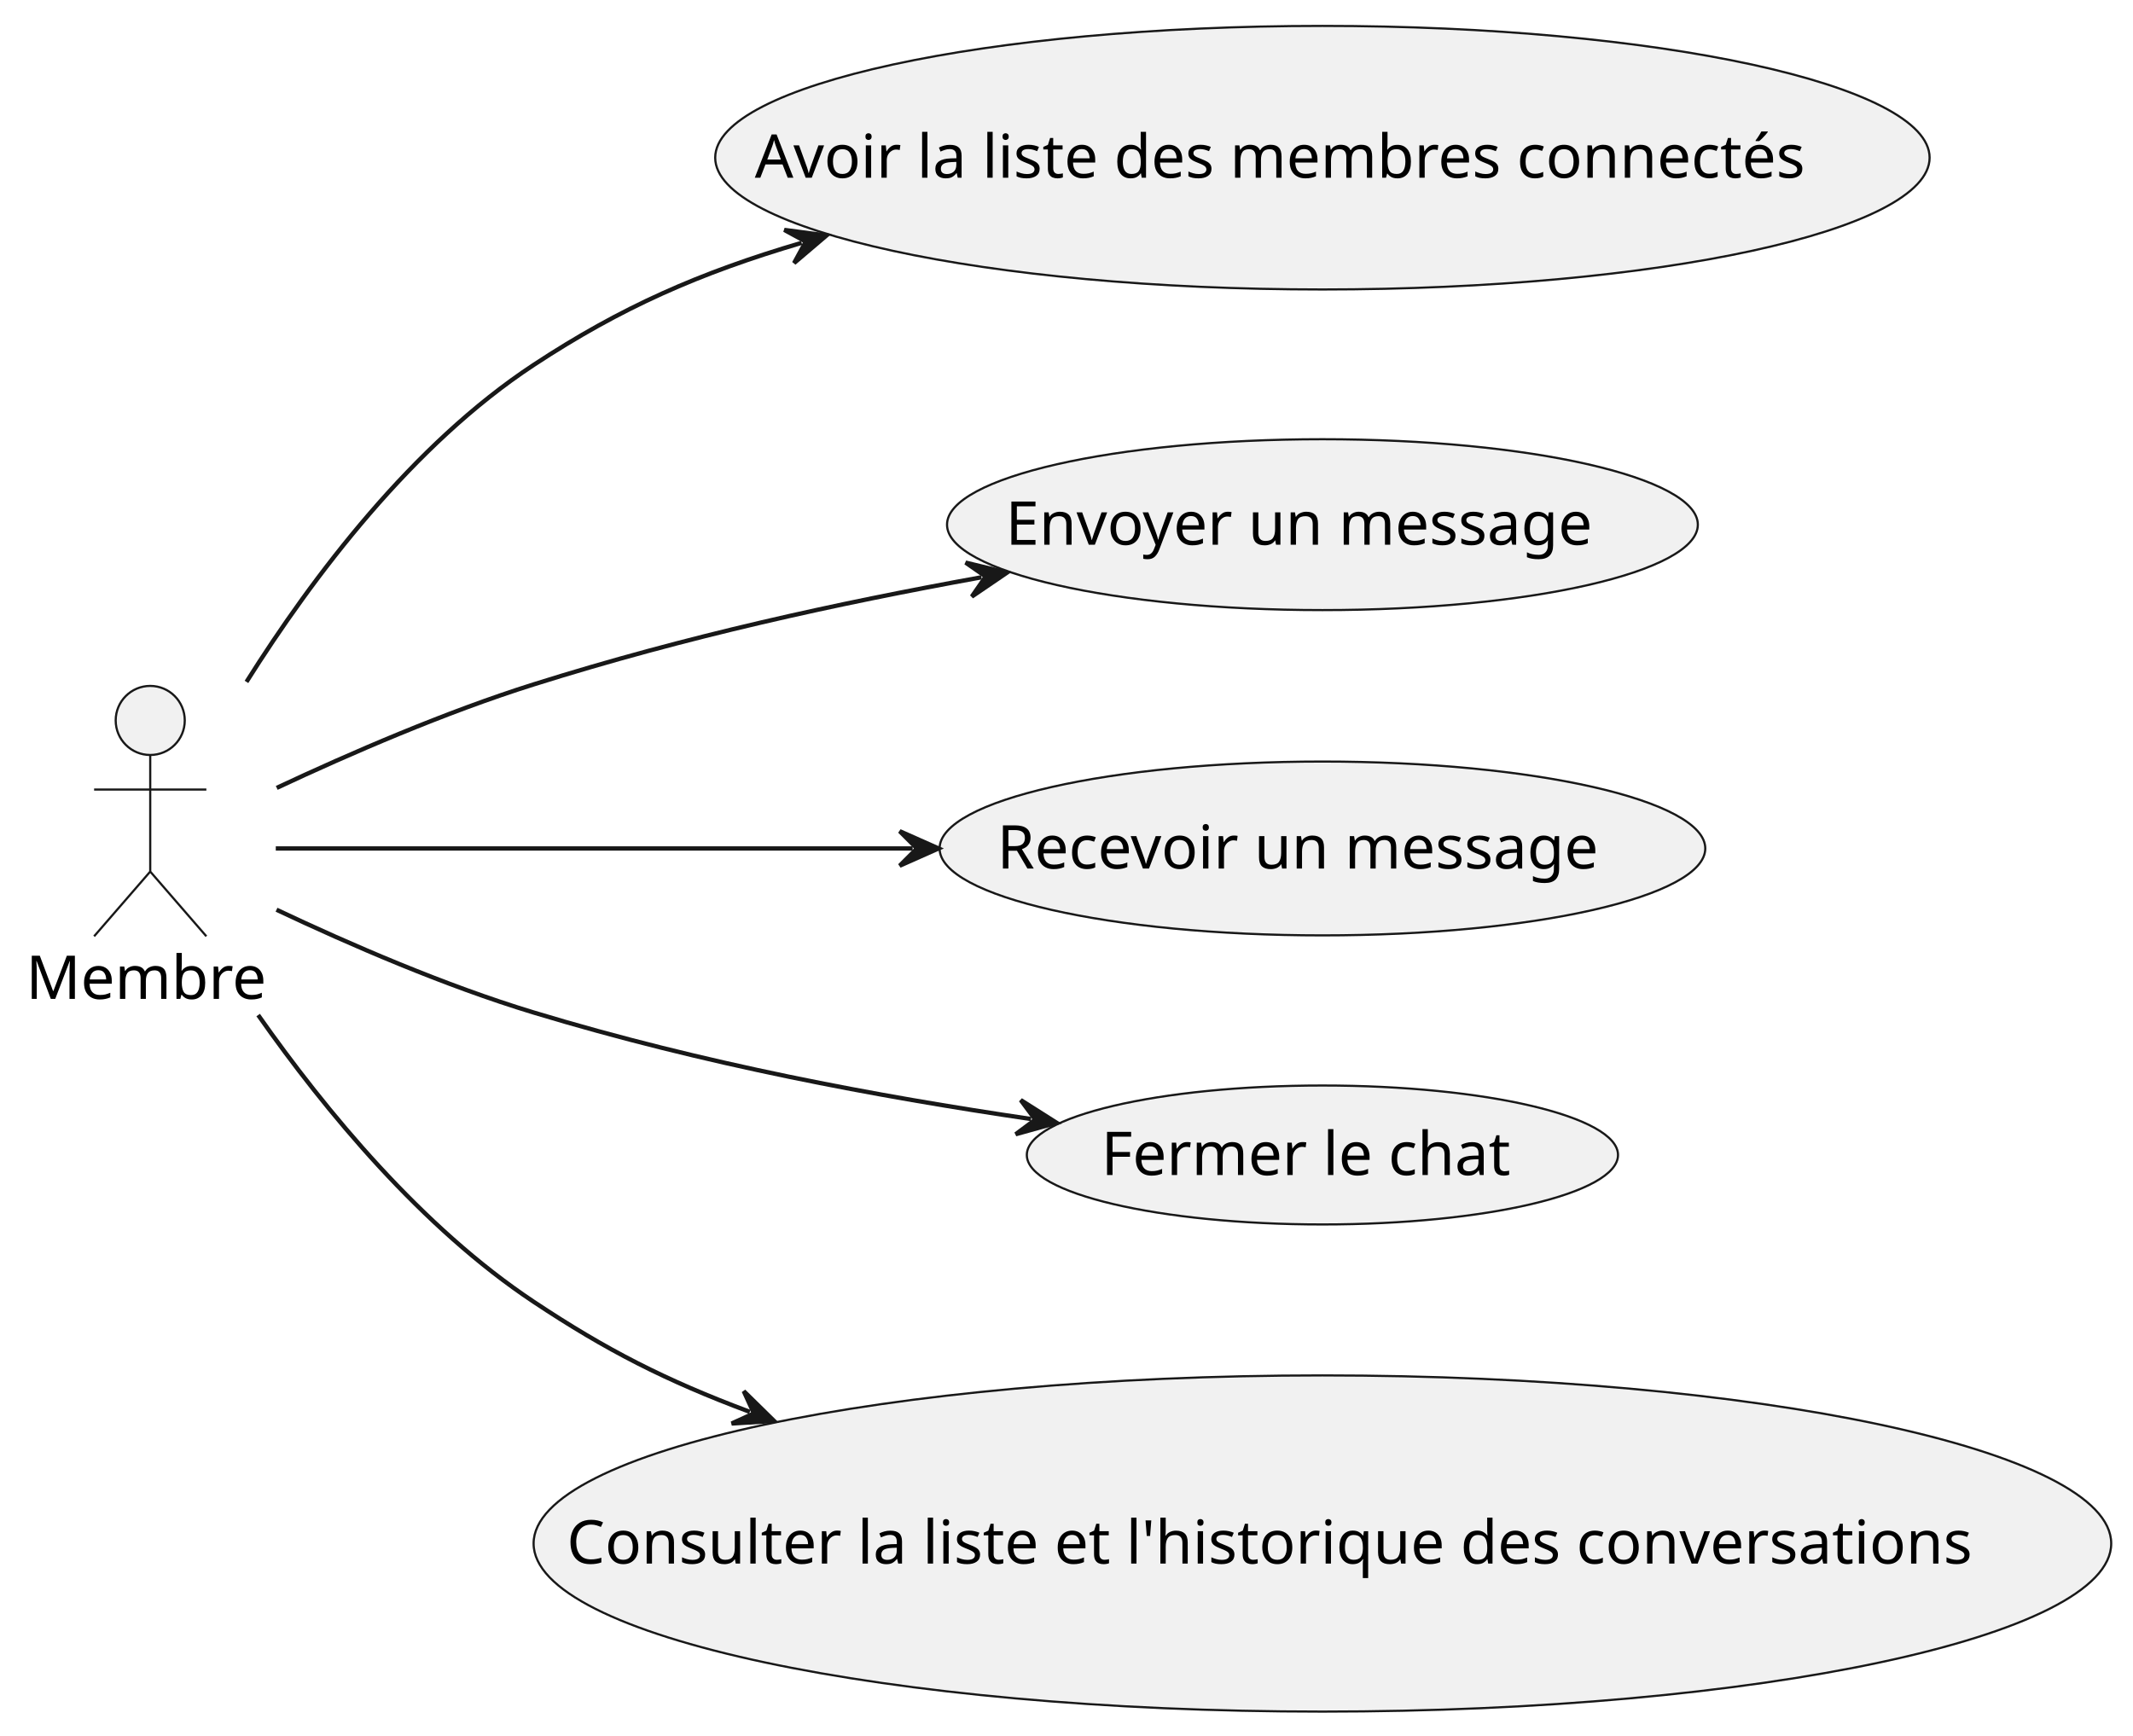
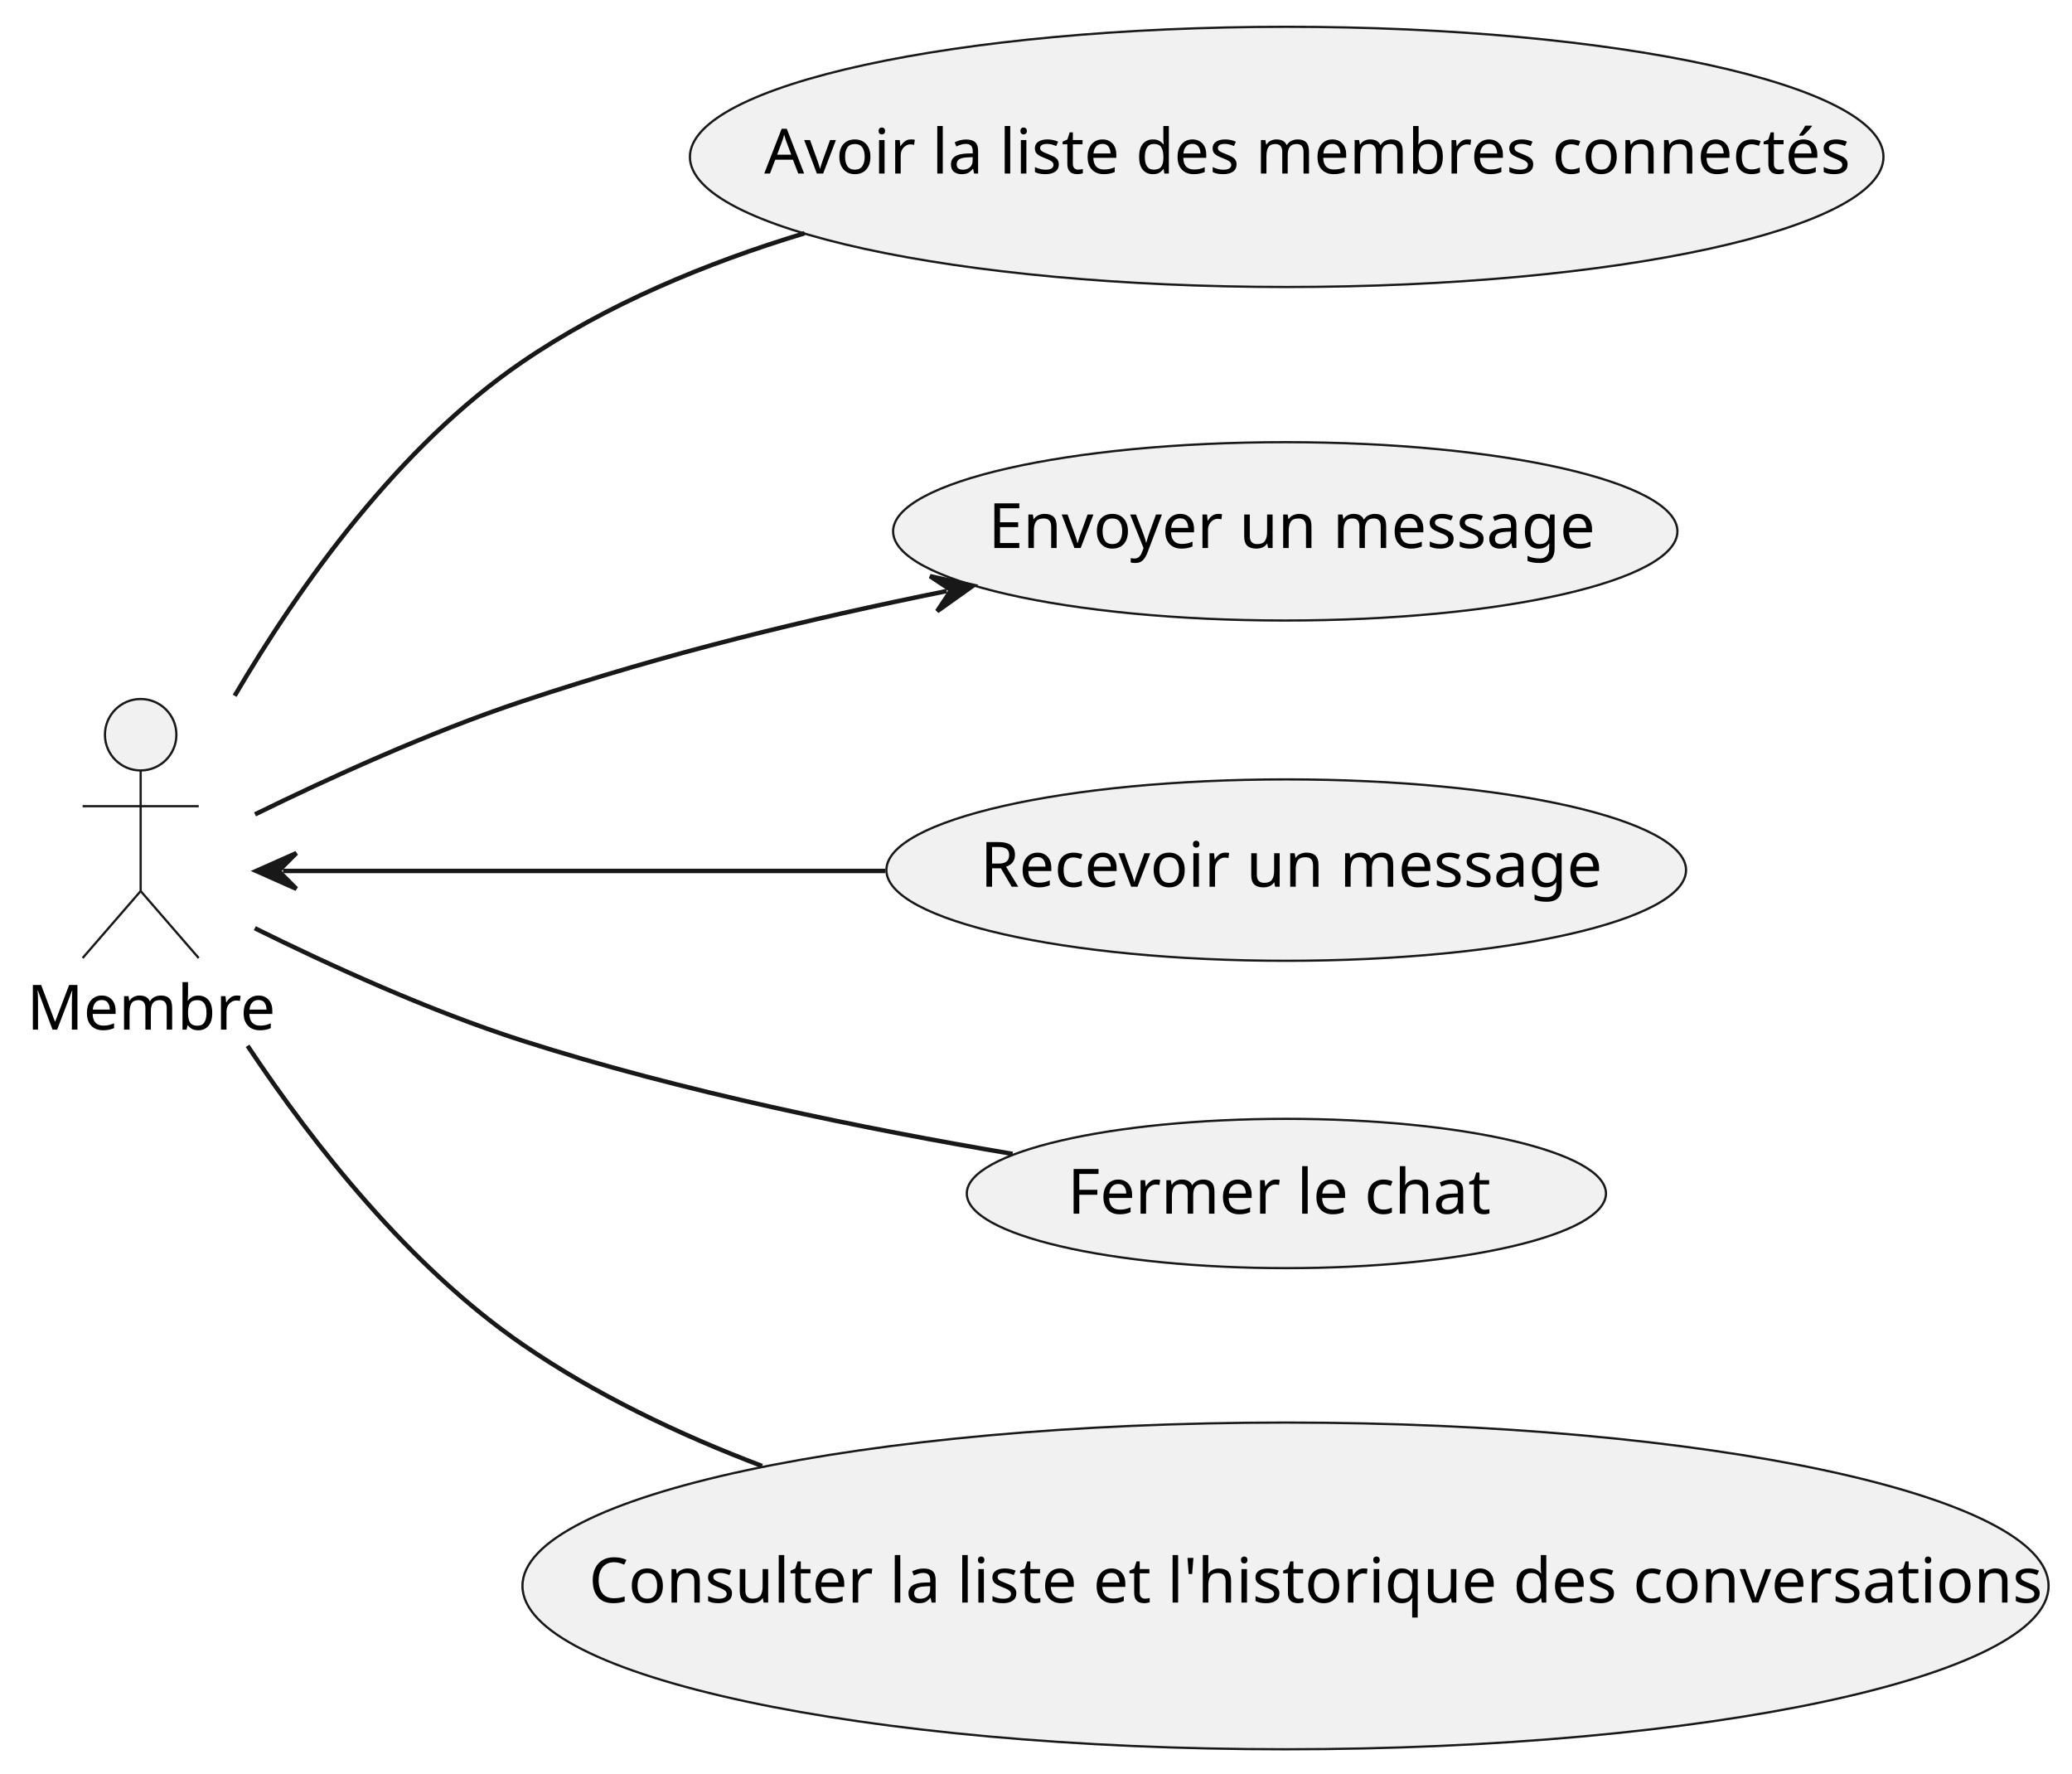
- <svg xmlns="http://www.w3.org/2000/svg" contentStyleType="text/css" data-diagram-type="DESCRIPTION" height="402px" preserveAspectRatio="none" style="width:494px;height:402px;background:#FFFFFF;" version="1.1" viewBox="0 0 494 402" width="494px" zoomAndPan="magnify">
+ <svg xmlns="http://www.w3.org/2000/svg" contentStyleType="text/css" height="397px" preserveAspectRatio="none" style="width:464px;height:397px;background:#FFFFFF;" version="1.1" viewBox="0 0 464 397" width="464px" zoomAndPan="magnify">
  <defs />
  <g>
-     <g class="entity" data-qualified-name="g" data-source-line="2" id="ent0002">
-       <ellipse cx="34.793" cy="166.88" fill="#F1F1F1" rx="8" ry="8" style="stroke:#181818;stroke-width:0.5;" />
-       <path d="M34.793,174.88 L34.793,201.88 M21.793,182.88 L47.793,182.88 M34.793,201.88 L21.793,216.88 M34.793,201.88 L47.793,216.88" fill="none" style="stroke:#181818;stroke-width:0.5;" />
-       <text fill="#000000" font-family="sans-serif" font-size="14" lengthAdjust="spacing" textLength="57.586" x="6" y="231.375">Membre</text>
+     <g id="elem_g">
+       <ellipse cx="31.5" cy="164.5" fill="#F1F1F1" rx="8" ry="8" style="stroke:#181818;stroke-width:0.5;" />
+       <path d="M31.5,172.5 L31.5,199.5 M18.5,180.5 L44.5,180.5 M31.5,199.5 L18.5,214.5 M31.5,199.5 L44.5,214.5 " fill="none" style="stroke:#181818;stroke-width:0.5;" />
+       <text fill="#000000" font-family="sans-serif" font-size="14" lengthAdjust="spacing" textLength="51" x="6" y="230.533">Membre</text>
    </g>
-     <g class="entity" data-qualified-name="UC1" data-source-line="3" id="ent0003">
-       <ellipse cx="306.267" cy="36.526" fill="#F1F1F1" rx="140.627" ry="30.526" style="stroke:#181818;stroke-width:0.5;" />
-       <text fill="#000000" font-family="sans-serif" font-size="14" lengthAdjust="spacing" textLength="262.917" x="174.809" y="41.174">Avoir la liste des membres connectés</text>
+     <g id="elem_UC1">
+       <ellipse cx="288.141" cy="35.128" fill="#F1F1F1" rx="133.641" ry="29.128" style="stroke:#181818;stroke-width:0.5;" />
+       <text fill="#000000" font-family="sans-serif" font-size="14" lengthAdjust="spacing" textLength="234" x="171.141" y="38.857">Avoir la liste des membres connectés</text>
    </g>
-     <g class="entity" data-qualified-name="UC2" data-source-line="4" id="ent0004">
-       <ellipse cx="306.274" cy="121.529" fill="#F1F1F1" rx="86.944" ry="19.789" style="stroke:#181818;stroke-width:0.5;" />
-       <text fill="#000000" font-family="sans-serif" font-size="14" lengthAdjust="spacing" textLength="146.788" x="232.88" y="126.177">Envoyer un message</text>
+     <g id="elem_UC2">
+       <ellipse cx="287.819" cy="118.964" fill="#F1F1F1" rx="87.819" ry="19.964" style="stroke:#181818;stroke-width:0.5;" />
+       <text fill="#000000" font-family="sans-serif" font-size="14" lengthAdjust="spacing" textLength="133" x="221.319" y="122.692">Envoyer un message</text>
    </g>
-     <g class="entity" data-qualified-name="UC3" data-source-line="5" id="ent0005">
-       <ellipse cx="306.275" cy="196.533" fill="#F1F1F1" rx="88.665" ry="20.133" style="stroke:#181818;stroke-width:0.5;" />
-       <text fill="#000000" font-family="sans-serif" font-size="14" lengthAdjust="spacing" textLength="150.712" x="230.919" y="201.181">Recevoir un message</text>
+     <g id="elem_UC3">
+       <ellipse cx="288.035" cy="194.807" fill="#F1F1F1" rx="89.535" ry="20.307" style="stroke:#181818;stroke-width:0.5;" />
+       <text fill="#000000" font-family="sans-serif" font-size="14" lengthAdjust="spacing" textLength="137" x="219.535" y="198.536">Recevoir un message</text>
    </g>
-     <g class="entity" data-qualified-name="UC4" data-source-line="6" id="ent0006">
-       <ellipse cx="306.27" cy="267.532" fill="#F1F1F1" rx="68.46" ry="16.092" style="stroke:#181818;stroke-width:0.5;" />
-       <text fill="#000000" font-family="sans-serif" font-size="14" lengthAdjust="spacing" textLength="102.471" x="255.035" y="272.18">Fermer le chat</text>
+     <g id="elem_UC4">
+       <ellipse cx="288.068" cy="267.214" fill="#F1F1F1" rx="71.568" ry="16.713" style="stroke:#181818;stroke-width:0.5;" />
+       <text fill="#000000" font-family="sans-serif" font-size="14" lengthAdjust="spacing" textLength="92" x="239.068" y="271.73">Fermer le chat</text>
    </g>
-     <g class="entity" data-qualified-name="UC5" data-source-line="7" id="ent0007">
-       <ellipse cx="306.267" cy="357.527" fill="#F1F1F1" rx="182.687" ry="38.937" style="stroke:#181818;stroke-width:0.5;" />
-       <text fill="#000000" font-family="sans-serif" font-size="14" lengthAdjust="spacing" textLength="350.014" x="131.26" y="362.176">Consulter la liste et l'historique des conversations</text>
+     <g id="elem_UC5">
+       <ellipse cx="287.875" cy="355.075" fill="#F1F1F1" rx="170.875" ry="36.575" style="stroke:#181818;stroke-width:0.5;" />
+       <text fill="#000000" font-family="sans-serif" font-size="14" lengthAdjust="spacing" textLength="312" x="131.875" y="358.803">Consulter la liste et l'historique des conversations</text>
    </g>
-     <g class="link" data-entity-1="ent0002" data-entity-2="ent0003" data-link-type="dependency" data-source-line="8" id="lnk8">
-       <path d="M57.08,157.95 C72.5,133.46 95.52,103.01 123.59,84.53 C143.89,71.17 162.005,63.216 185.655,56.246" fill="none" id="g-to-UC1" style="stroke:#181818;stroke-width:1;" />
-       <polygon fill="#181818" points="191.41,54.55,181.646,53.257,186.614,55.964,183.908,60.931,191.41,54.55" style="stroke:#181818;stroke-width:1;" />
+     <g id="link_g_UC1">
+       <path d="M52.55,155.78 C67.2,130.87 89.32,99.88 117,81 C135.82,68.16 158.08,58.9 180.19,52.22 " fill="none" id="g-UC1" style="stroke:#181818;stroke-width:1.0;" />
    </g>
-     <g class="link" data-entity-1="ent0002" data-entity-2="ent0004" data-link-type="dependency" data-source-line="9" id="lnk9">
-       <path d="M64.09,182.5 C81.02,174.56 103.15,164.96 123.59,158.53 C159.05,147.38 193.596,139.83 227.306,133.72" fill="none" id="g-to-UC2" style="stroke:#181818;stroke-width:1;" />
-       <polygon fill="#181818" points="233.21,132.65,223.641,130.319,228.29,133.542,225.068,138.191,233.21,132.65" style="stroke:#181818;stroke-width:1;" />
+     <g id="link_g_UC2">
+       <path d="M57.11,182.33 C73.69,174.2 96.24,163.91 117,157 C149.57,146.16 180.789,138.65 212.009,132.331 " fill="none" id="g-to-UC2" style="stroke:#181818;stroke-width:1.0;" />
+       <polygon fill="#181818" points="217.89,131.14,208.275,129.005,212.989,132.132,209.863,136.846,217.89,131.14" style="stroke:#181818;stroke-width:1.0;" />
    </g>
-     <g class="link" data-entity-1="ent0002" data-entity-2="ent0005" data-link-type="dependency" data-source-line="10" id="lnk10">
-       <path d="M63.87,196.53 C99.93,196.53 158.2,196.53 211.37,196.53" fill="none" id="g-to-UC3" style="stroke:#181818;stroke-width:1;" />
-       <polygon fill="#181818" points="217.37,196.53,208.37,192.53,212.37,196.53,208.37,200.53,217.37,196.53" style="stroke:#181818;stroke-width:1;" />
+     <g id="link_g_UC3">
+       <path d="M63.37,195 C95.82,195 148.37,195 198.22,195 " fill="none" id="g-backto-UC3" style="stroke:#181818;stroke-width:1.0;" />
+       <polygon fill="#181818" points="57.37,195,66.37,199,62.37,195,66.37,191,57.37,195" style="stroke:#181818;stroke-width:1.0;" />
    </g>
-     <g class="link" data-entity-1="ent0002" data-entity-2="ent0006" data-link-type="dependency" data-source-line="11" id="lnk11">
-       <path d="M64.04,210.72 C80.95,218.72 103.08,228.32 123.59,234.53 C163.17,246.52 203.054,253.935 238.784,259.204" fill="none" id="g-to-UC4" style="stroke:#181818;stroke-width:1;" />
-       <polygon fill="#181818" points="244.72,260.08,236.4,254.81,239.774,259.35,235.233,262.724,244.72,260.08" style="stroke:#181818;stroke-width:1;" />
+     <g id="link_g_UC4">
+       <path d="M57.06,207.82 C73.62,216.02 96.17,226.33 117,233 C152.69,244.43 193.87,252.79 226.76,258.35 " fill="none" id="g-UC4" style="stroke:#181818;stroke-width:1.0;" />
    </g>
-     <g class="link" data-entity-1="ent0002" data-entity-2="ent0007" data-link-type="dependency" data-source-line="12" id="lnk12">
-       <path d="M59.79,235.12 C75.45,257.42 97.76,284.37 123.59,301.53 C140.49,312.77 154.14,319.738 173.66,327.038" fill="none" id="g-to-UC5" style="stroke:#181818;stroke-width:1;" />
-       <polygon fill="#181818" points="179.28,329.14,172.251,322.241,174.597,327.389,169.449,329.734,179.28,329.14" style="stroke:#181818;stroke-width:1;" />
+     <g id="link_g_UC5">
+       <path d="M55.44,234.15 C70.4,256.59 91.8,283.66 117,301 C133.2,312.15 151.82,321.09 170.67,328.23 " fill="none" id="g-UC5" style="stroke:#181818;stroke-width:1.0;" />
    </g>
  </g>
</svg>
